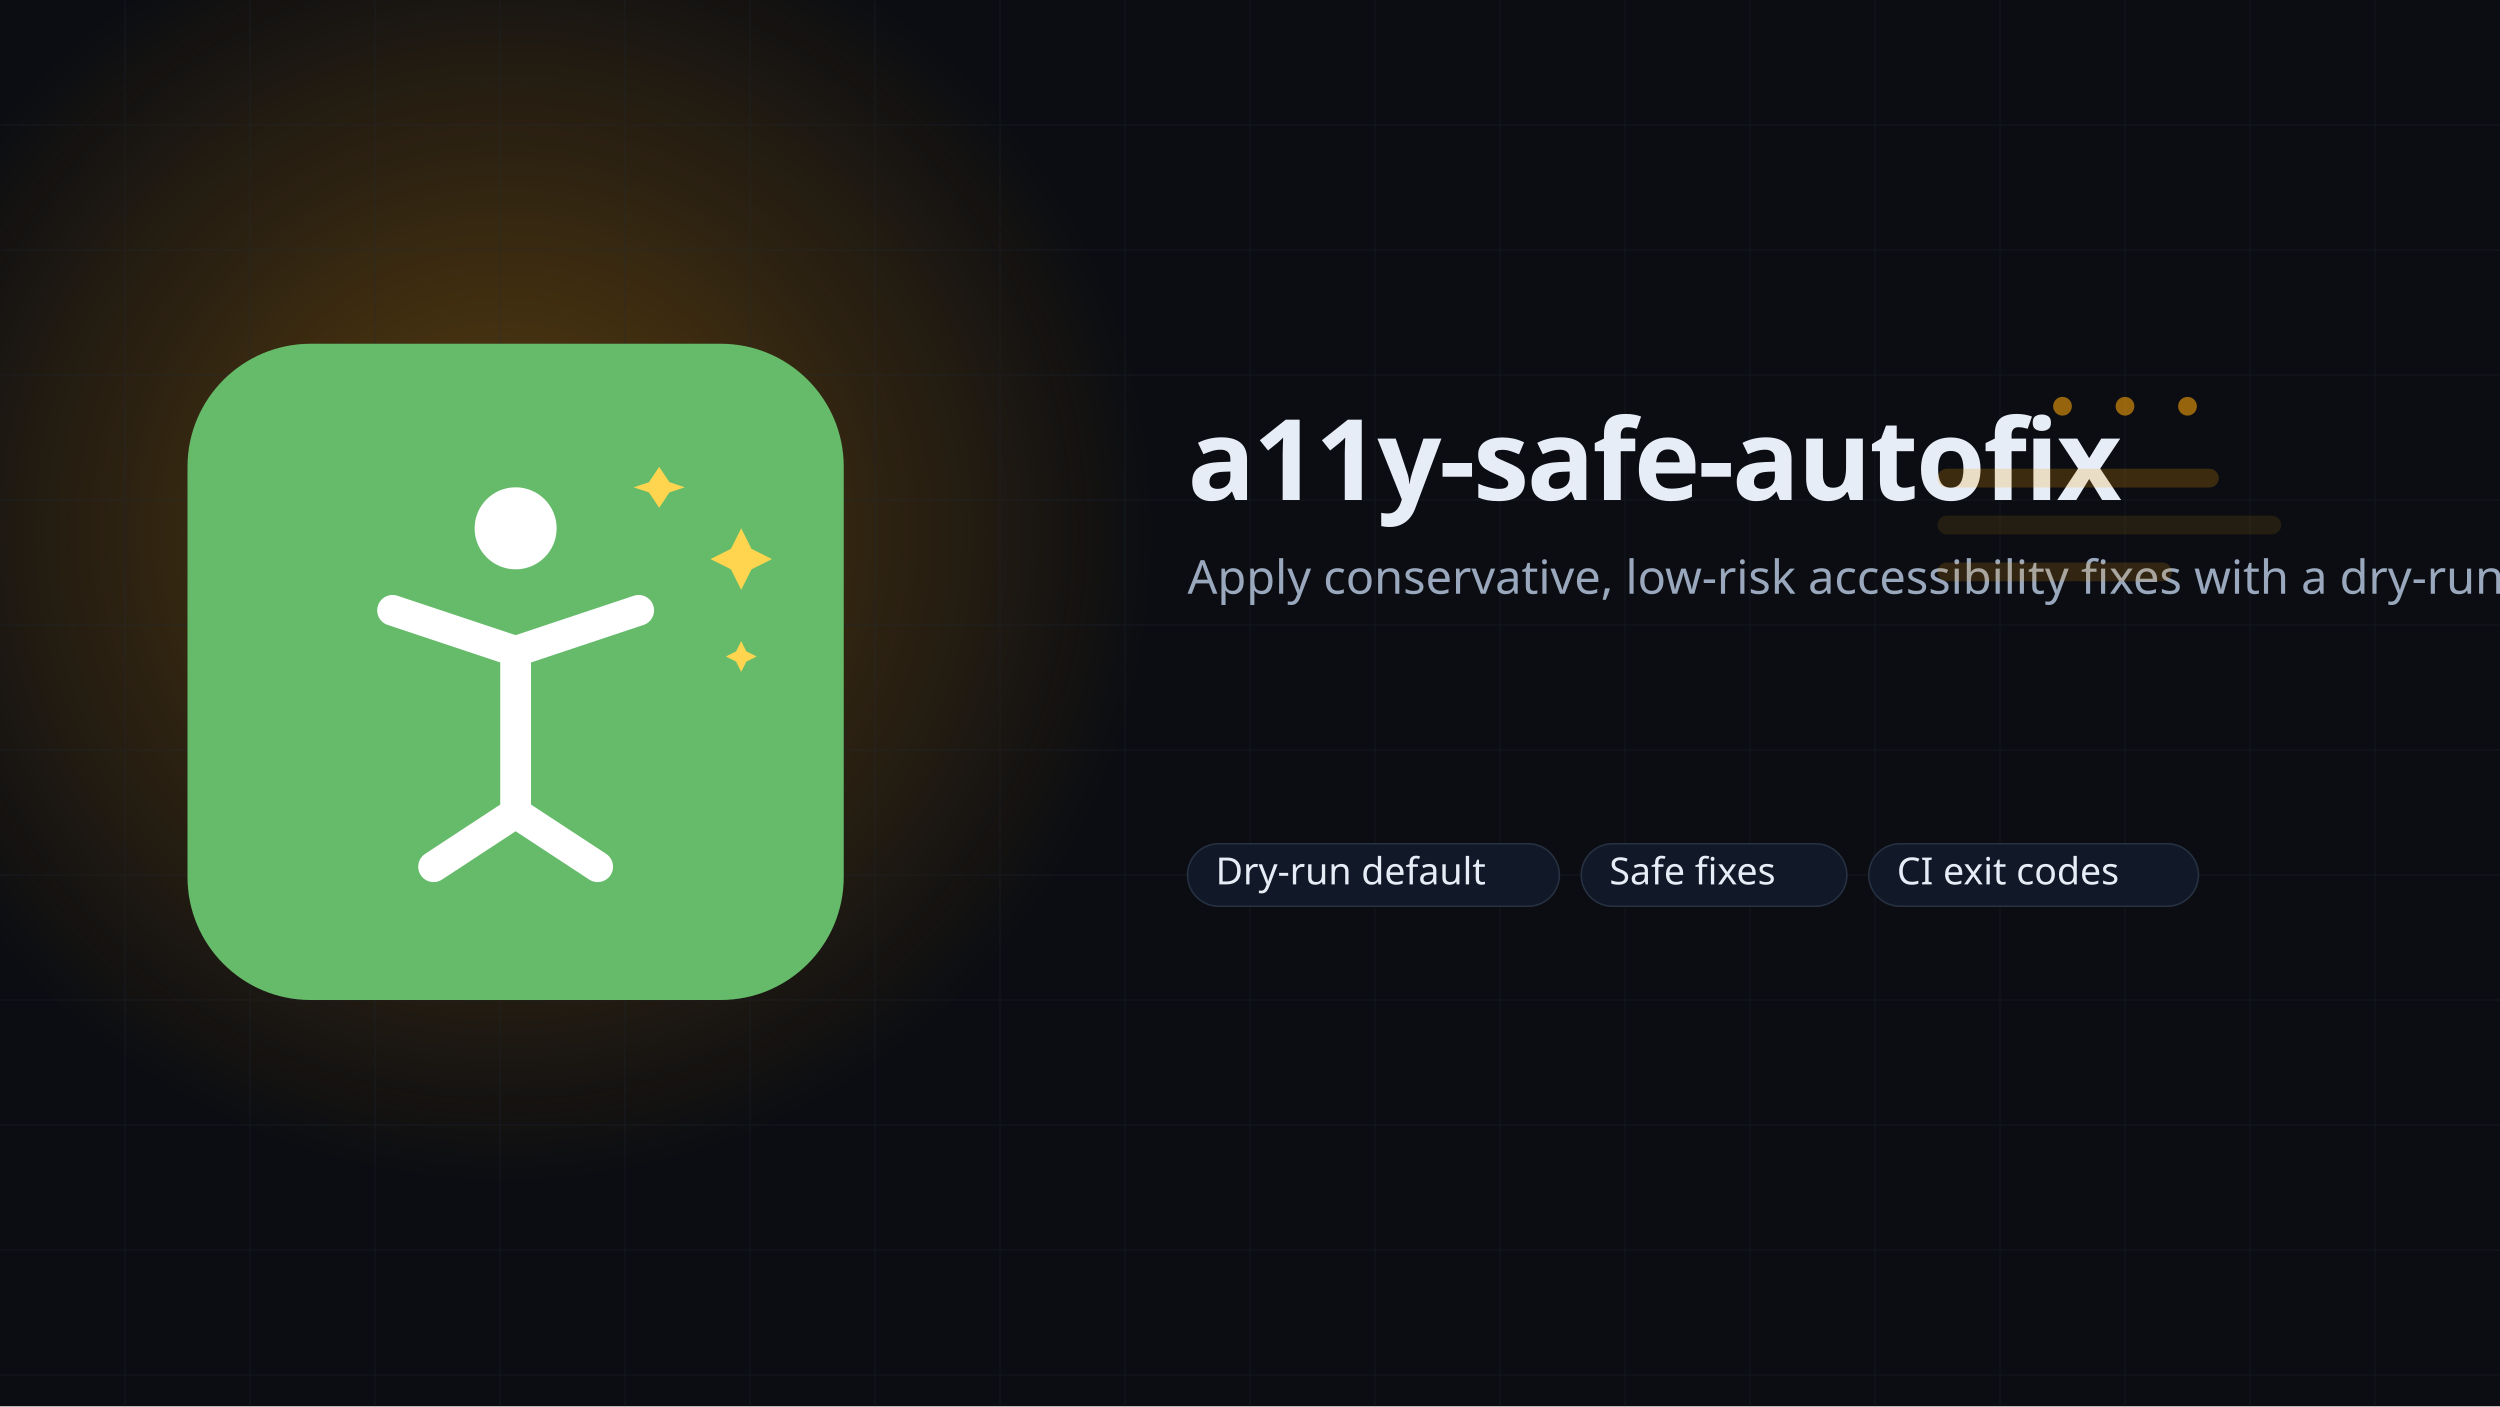
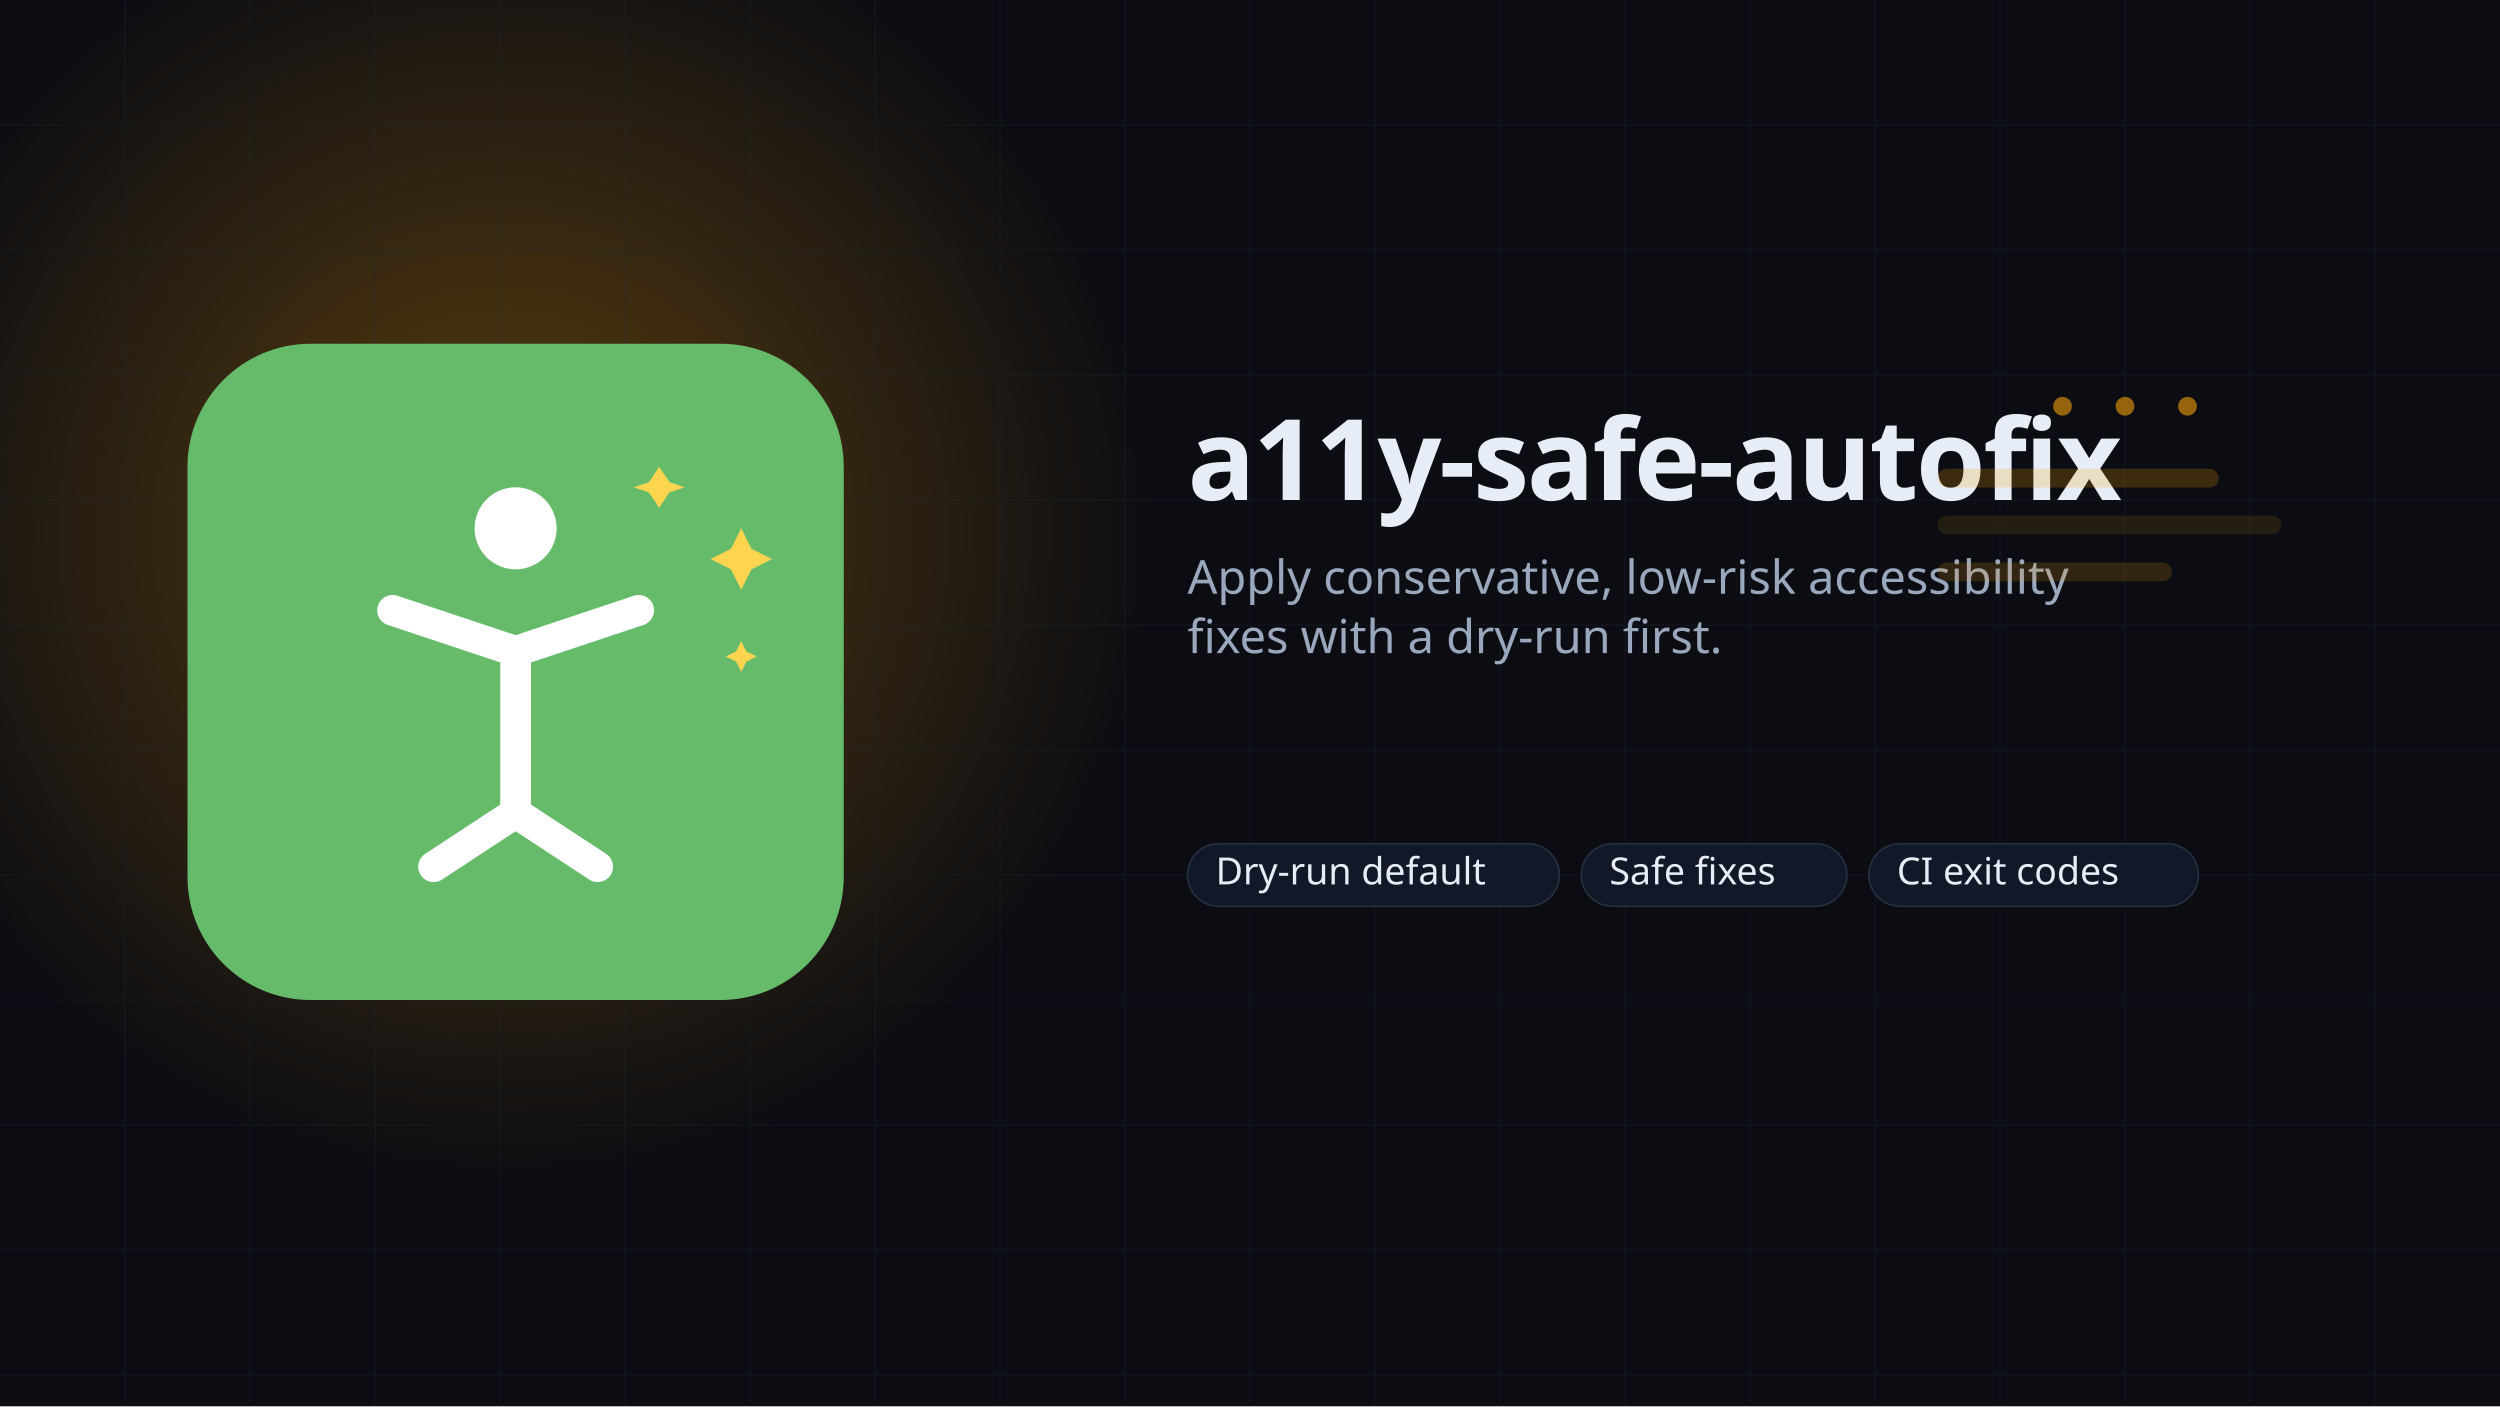
<svg xmlns="http://www.w3.org/2000/svg" width="1600" height="900" fill="none" style="color-scheme:light dark" viewBox="0 0 1600 900">
  <style>text{font-family:"Space Grotesk","Sora","IBM Plex Sans",sans-serif}</style>
  <defs>
    <radialGradient id="glow" cx="0" cy="0" r="1" gradientTransform="rotate(45 -250.416 556.274)scale(420)" gradientUnits="userSpaceOnUse">
      <stop stop-color="#F59E0B" stop-opacity=".35" />
      <stop offset="1" stop-color="#F59E0B" stop-opacity="0" />
    </radialGradient>
  </defs>
  <path fill="#0B0D12" d="M0 0h1600v900H0z" />
  <path fill="url(#glow)" d="M0 0h1600v900H0z" />
  <path stroke="#1F2A37" d="M80 0v900M160 0v900M240 0v900M320 0v900M400 0v900M480 0v900M560 0v900M640 0v900M720 0v900M800 0v900M880 0v900M960 0v900m80-900v900m80-900v900m80-900v900m80-900v900m80-900v900m80-900v900m80-900v900M0 80h1600M0 160h1600M0 240h1600M0 320h1600M0 400h1600M0 480h1600M0 560h1600M0 640h1600M0 720h1600M0 800h1600M0 880h1600" opacity=".25" />
  <g transform="translate(120 220)scale(6.5625)">
    <g clip-path="url(#clip0_313_20)">
      <path fill="url(#paint0_linear_313_20)" d="M52 0H12C5.373 0 0 5.373 0 12v40c0 6.627 5.373 12 12 12h40c6.627 0 12-5.373 12-12V12c0-6.627-5.373-12-12-12" />
      <path fill="#fff" d="M32 22a4 4 0 1 0 0-8 4 4 0 0 0 0 8" />
      <path stroke="#fff" stroke-linecap="round" stroke-width="3" d="m20 26 12 4 12-4" />
      <path stroke="#fff" stroke-linecap="round" stroke-linejoin="round" stroke-width="3" d="M32 30v15.75m0 0L24 51m8-5.25L40 51" />
      <path fill="#FFD54F" d="m54 18 1 2 2 1-2 1-1 2-1-2-2-1 2-1zm-8-6 1 1.5 1.5.5-1.5.5-1 1.5-1-1.5-1.5-.5 1.5-.5zm8 17 .5 1 1 .5-1 .5-.5 1-.5-1-1-.5 1-.5z" />
    </g>
    <defs>
      <linearGradient id="paint0_linear_313_20" x1="0" x2="4096" y1="0" y2="4096" gradientUnits="userSpaceOnUse">
        <stop stop-color="#66BB6A" />
        <stop offset="1" stop-color="#43A047" />
      </linearGradient>
      <clipPath id="clip0_313_20">
        <path fill="#fff" d="M0 0h64v64H0z" />
      </clipPath>
    </defs>
  </g>
  <text x="760" y="320" fill="#E6EDF7" font-size="72" font-weight="700" letter-spacing="-.02em">a11y-safe-autofix</text>
-   <text x="760" y="380" fill="#9AA8BD" font-size="30">Apply conservative, low-risk accessibility fixes with a dry-run first.</text>
+   <text x="760" y="380" fill="#9AA8BD" font-size="30">Apply conservative, low-risk accessibility</text>
+   <text x="760" y="418" fill="#9AA8BD" font-size="30">fixes with a dry-run first.</text>
  <g transform="translate(760 540)">
    <rect width="238" height="40" fill="#111827" stroke="#263142" rx="20" />
    <text x="18" y="26" fill="#E6EDF7" font-size="24">Dry-run default</text>
  </g>
  <g transform="translate(1012 540)">
    <rect width="170" height="40" fill="#111827" stroke="#263142" rx="20" />
    <text x="18" y="26" fill="#E6EDF7" font-size="24">Safe fixes</text>
  </g>
  <g transform="translate(1196 540)">
    <rect width="211" height="40" fill="#111827" stroke="#263142" rx="20" />
    <text x="18" y="26" fill="#E6EDF7" font-size="24">CI exit codes</text>
  </g>
  <g opacity=".6">
    <circle cx="1320" cy="260" r="6" fill="#F59E0B" />
    <circle cx="1360" cy="260" r="6" fill="#F59E0B" />
    <circle cx="1400" cy="260" r="6" fill="#F59E0B" />
    <rect width="180" height="12" x="1240" y="300" fill="#F59E0B" fill-opacity=".35" rx="6" />
    <rect width="220" height="12" x="1240" y="330" fill="#F59E0B" fill-opacity=".18" rx="6" />
    <rect width="150" height="12" x="1240" y="360" fill="#F59E0B" fill-opacity=".28" rx="6" />
  </g>
</svg>
